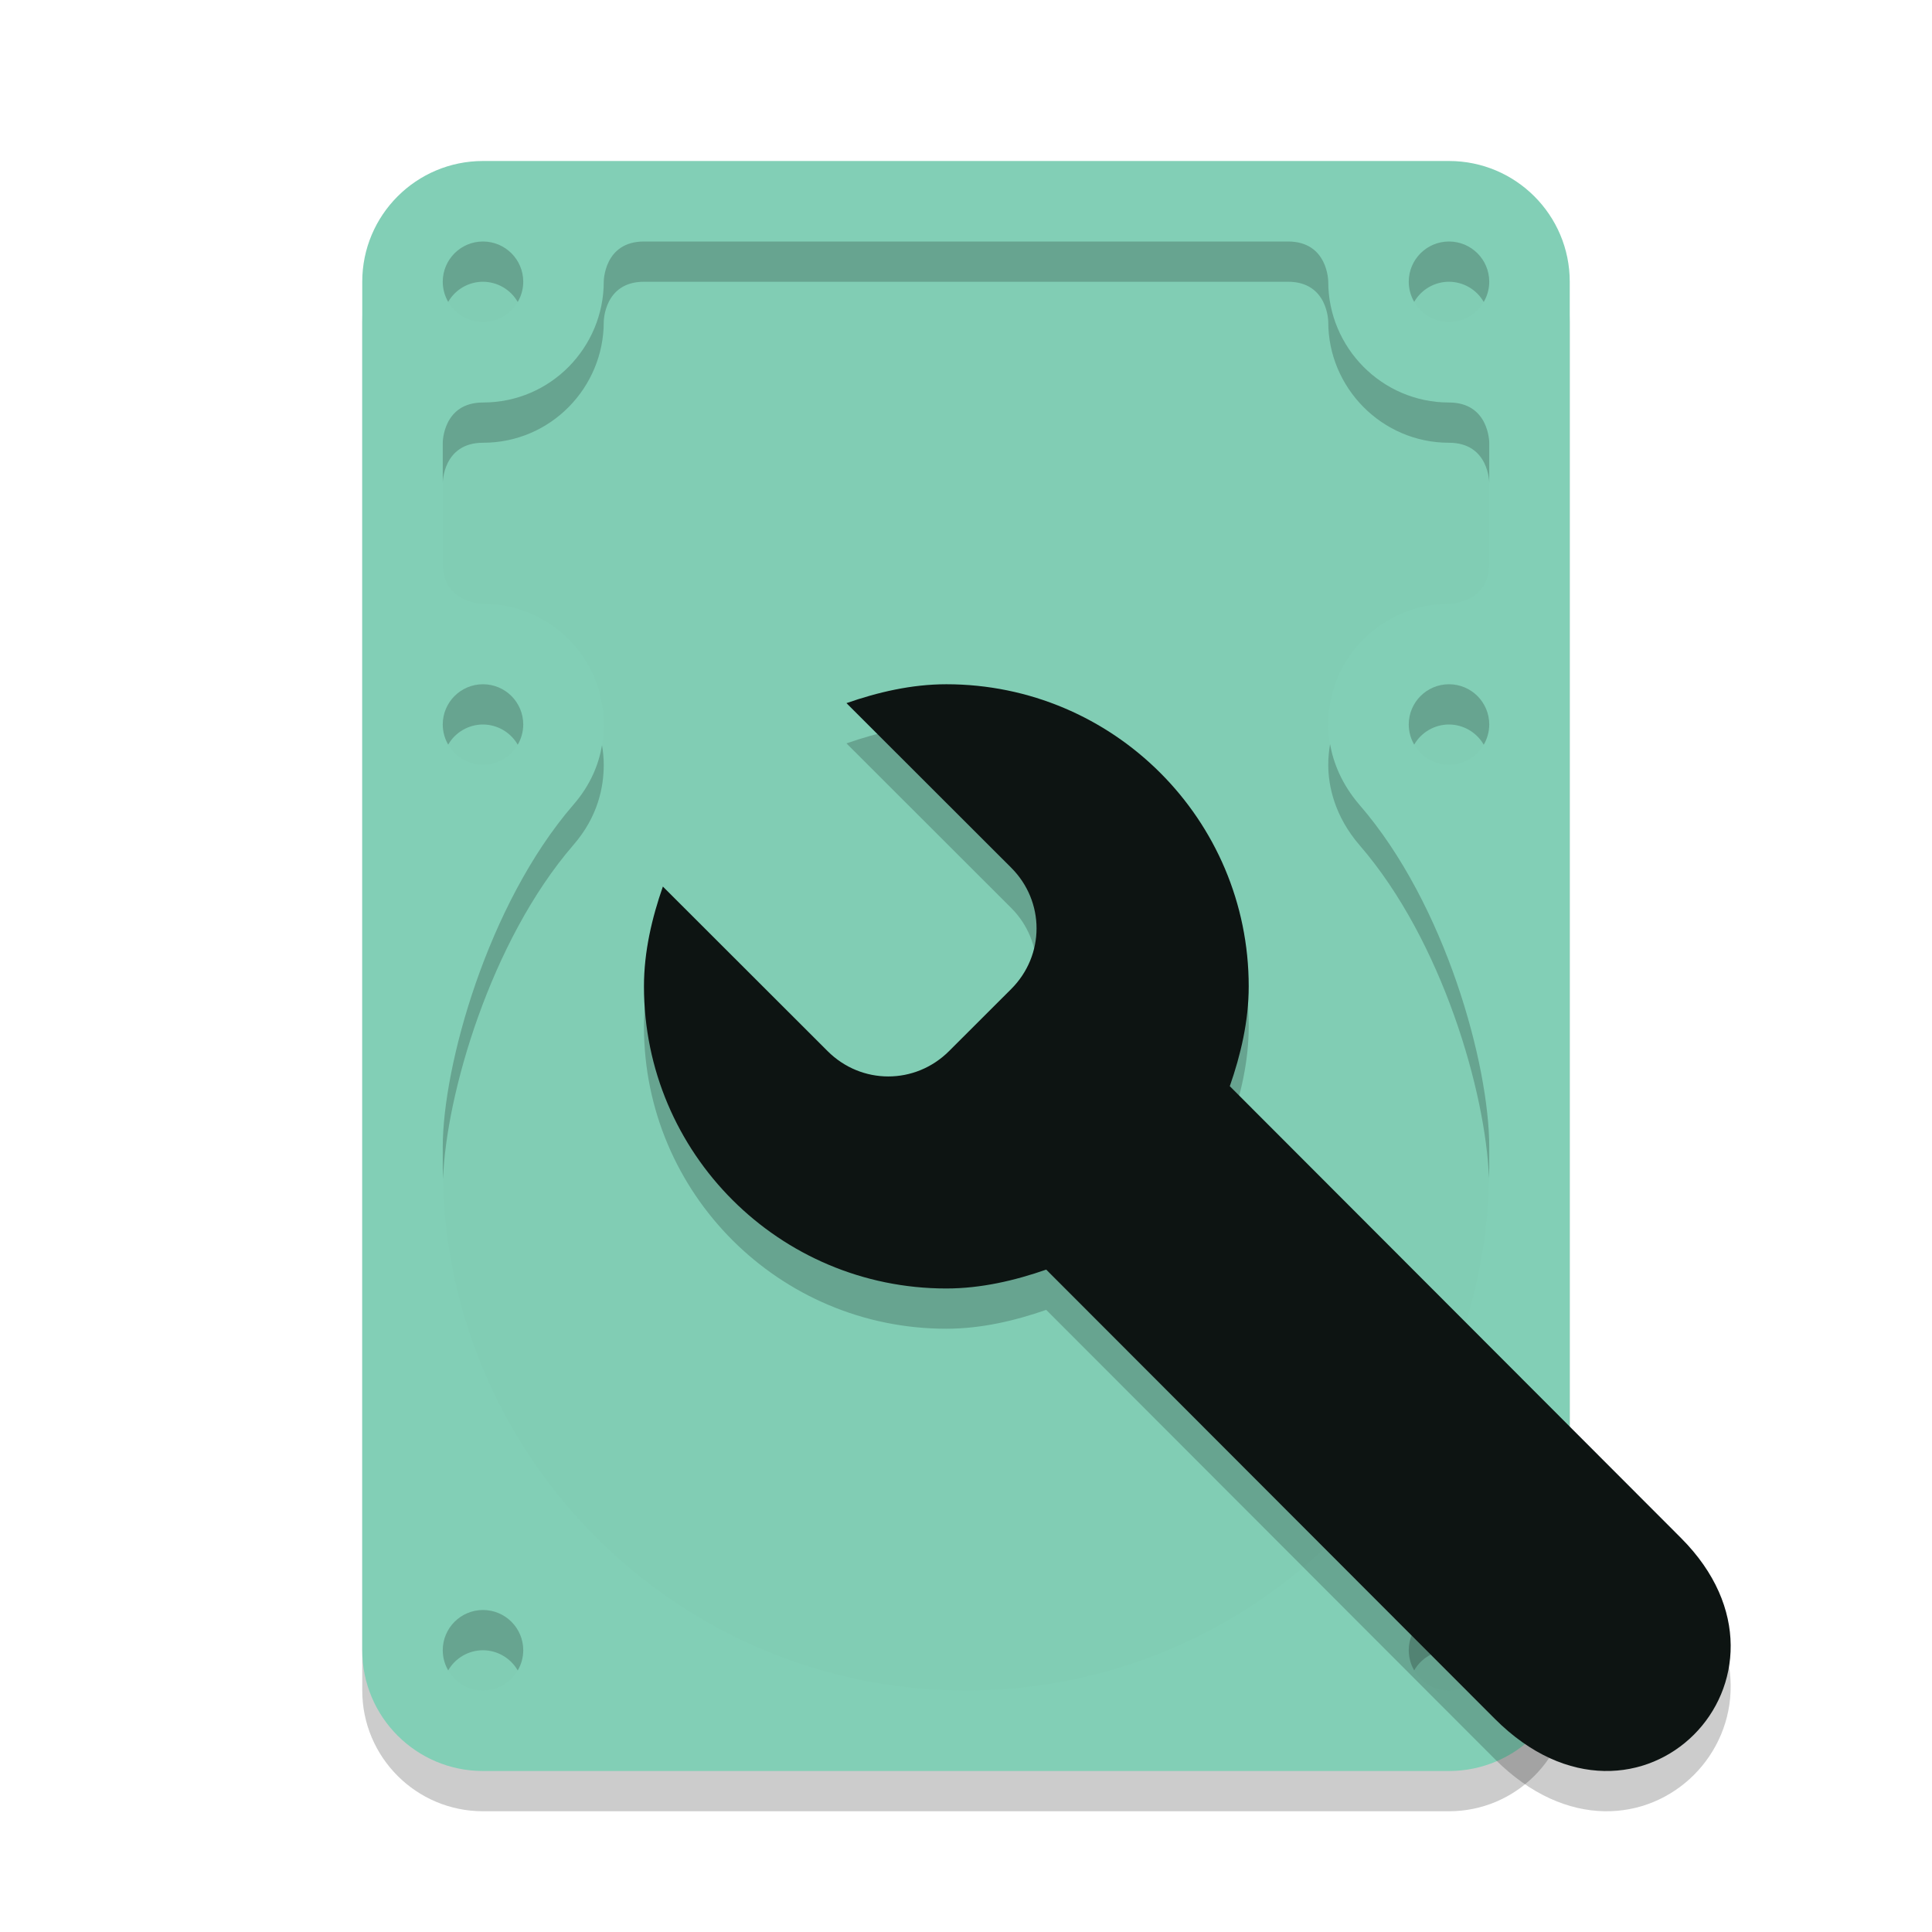
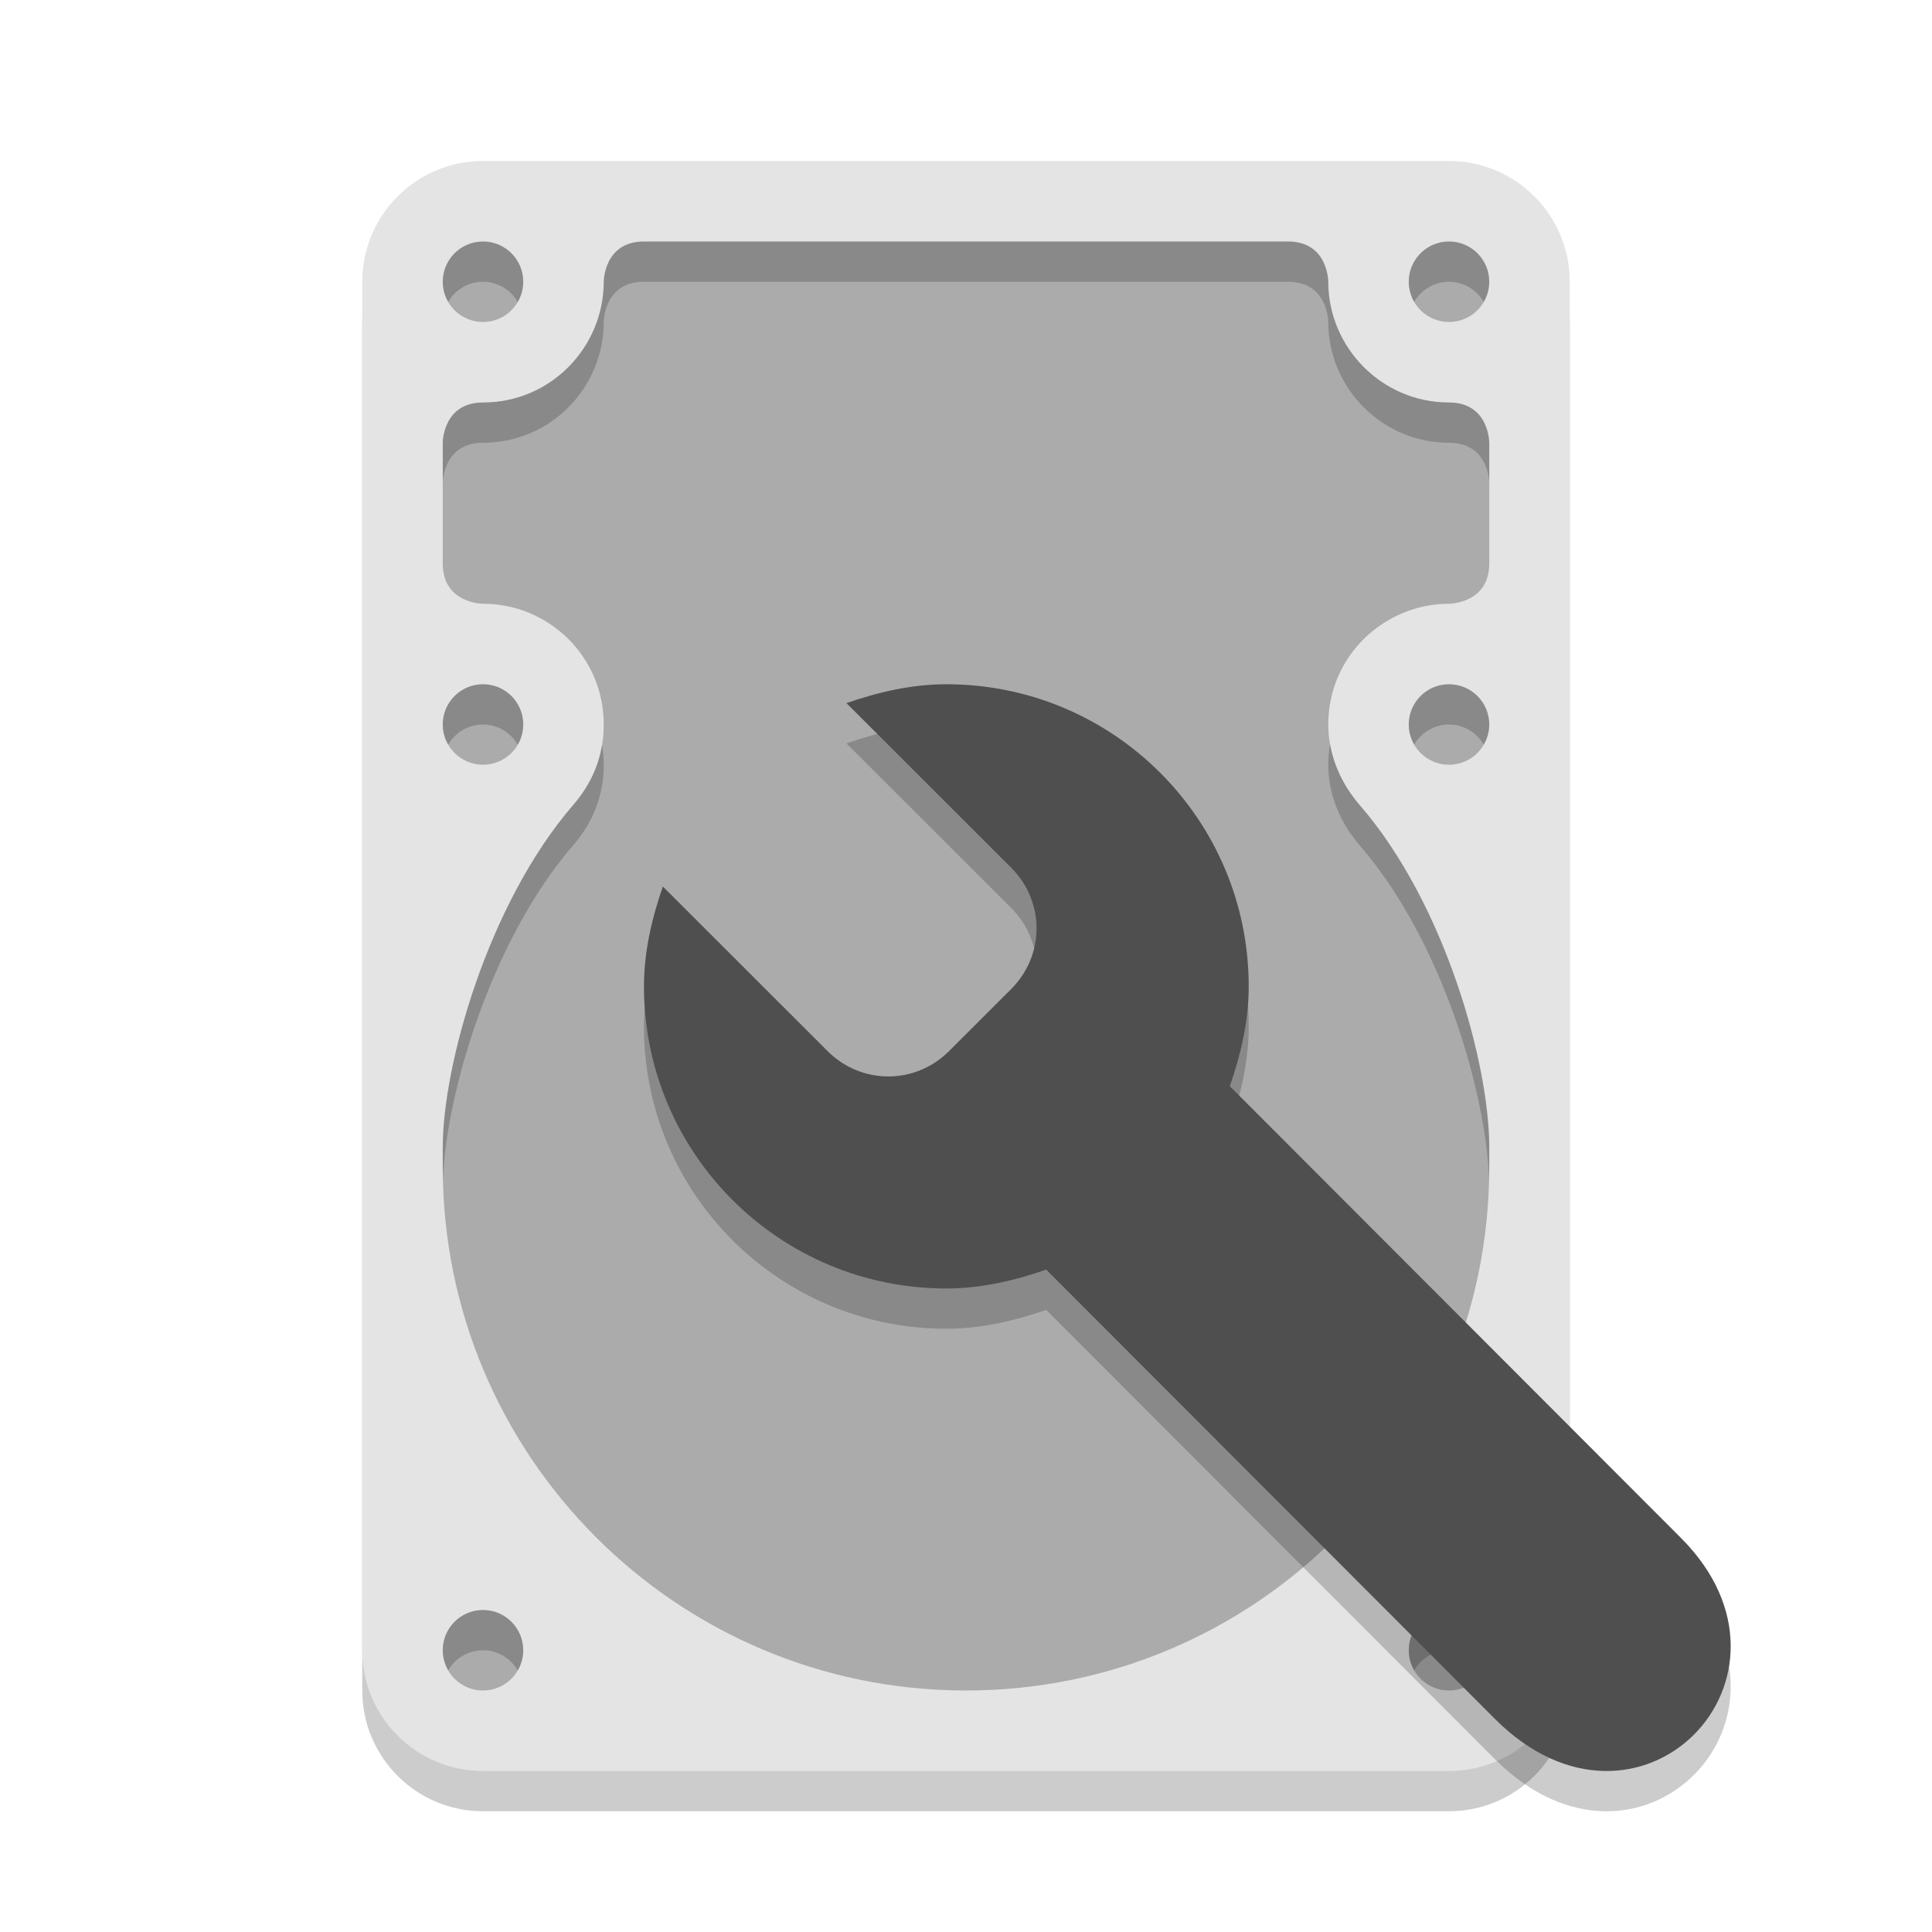
<svg xmlns="http://www.w3.org/2000/svg" width="48" height="48" version="1.1">
  <rect style="opacity:0.2" width="30" height="40" x="9" y="5" rx="3" ry="3" />
-   <rect style="fill:#82cfb6" width="30" height="40" x="9" y="4" rx="3" ry="3" />
-   <path style="fill:#81cdb4" d="M 12,6 A 1,1 0 0 0 11,7 1,1 0 0 0 12,8 1,1 0 0 0 13,7 1,1 0 0 0 12,6 Z M 36,6 A 1,1 0 0 0 35,7 1,1 0 0 0 36,8 1,1 0 0 0 37,7 1,1 0 0 0 36,6 Z M 12,17 A 1,1 0 0 0 11,18 1,1 0 0 0 12,19 1,1 0 0 0 13,18 1,1 0 0 0 12,17 Z M 36,17 A 1,1 0 0 0 35,18 1,1 0 0 0 36,19 1,1 0 0 0 37,18 1,1 0 0 0 36,17 Z M 12,40 A 1,1 0 0 0 11,41 1,1 0 0 0 12,42 1,1 0 0 0 13,41 1,1 0 0 0 12,40 Z M 36,40 A 1,1 0 0 0 35,41 1,1 0 0 0 36,42 1,1 0 0 0 37,41 1,1 0 0 0 36,40 Z M 16,6 C 15,6 15,7 15,7 15,8.62 13.69,10 12,10 11,10 11,11 11,11 V 14 C 11,15 12,15 12,15 13.64,15 15,16.32 15,18 15,18.55 14.86,19.29 14.24,20 12.11,22.47 11,26.49 11,28.5 V 29 C 11,36.18 16.82,42 24,42 31.18,42 37,36.18 37,29 V 28.5 C 37,26.46 35.92,22.47 33.78,20 33.16,19.28 33,18.53 33,18 33,16.29 34.4,15 36,15 36,15 37,15 37,14 V 11 C 37,11 37,10 36,10 34.33,10 33,8.63 33,7 33,7 33,6 32,6 Z" />
+   <rect style="fill:#e4e4e4" width="30" height="40" x="9" y="4" rx="3" ry="3" />
+   <path style="fill:#ababab" d="M 12,6 A 1,1 0 0 0 11,7 1,1 0 0 0 12,8 1,1 0 0 0 13,7 1,1 0 0 0 12,6 Z M 36,6 A 1,1 0 0 0 35,7 1,1 0 0 0 36,8 1,1 0 0 0 37,7 1,1 0 0 0 36,6 Z M 12,17 A 1,1 0 0 0 11,18 1,1 0 0 0 12,19 1,1 0 0 0 13,18 1,1 0 0 0 12,17 Z M 36,17 A 1,1 0 0 0 35,18 1,1 0 0 0 36,19 1,1 0 0 0 37,18 1,1 0 0 0 36,17 Z M 12,40 A 1,1 0 0 0 11,41 1,1 0 0 0 12,42 1,1 0 0 0 13,41 1,1 0 0 0 12,40 Z M 36,40 A 1,1 0 0 0 35,41 1,1 0 0 0 36,42 1,1 0 0 0 37,41 1,1 0 0 0 36,40 Z M 16,6 C 15,6 15,7 15,7 15,8.62 13.69,10 12,10 11,10 11,11 11,11 V 14 C 11,15 12,15 12,15 13.64,15 15,16.32 15,18 15,18.55 14.86,19.29 14.24,20 12.11,22.47 11,26.49 11,28.5 V 29 C 11,36.18 16.82,42 24,42 31.18,42 37,36.18 37,29 V 28.5 C 37,26.46 35.92,22.47 33.78,20 33.16,19.28 33,18.53 33,18 33,16.29 34.4,15 36,15 36,15 37,15 37,14 V 11 C 37,11 37,10 36,10 34.33,10 33,8.63 33,7 33,7 33,6 32,6 Z" />
  <path style="opacity:0.2" d="M 12 6 A 1 1 0 0 0 11 7 A 1 1 0 0 0 11.135 7.5 A 1 1 0 0 1 12 7 A 1 1 0 0 1 12.863 7.502 A 1 1 0 0 0 13 7 A 1 1 0 0 0 12 6 z M 16 6 C 15 6 15 7 15 7 C 15 8.62 13.69 10 12 10 C 11 10 11 11 11 11 L 11 12 C 11 12 11 11 12 11 C 13.69 11 15 9.62 15 8 C 15 8 15 7 16 7 L 32 7 C 33 7 33 8 33 8 C 33 9.63 34.33 11 36 11 C 37 11 37 12 37 12 L 37 11 C 37 11 37 10 36 10 C 34.33 10 33 8.63 33 7 C 33 7 33 6 32 6 L 16 6 z M 36 6 A 1 1 0 0 0 35 7 A 1 1 0 0 0 35.135 7.5 A 1 1 0 0 1 36 7 A 1 1 0 0 1 36.863 7.502 A 1 1 0 0 0 37 7 A 1 1 0 0 0 36 6 z M 12 17 A 1 1 0 0 0 11 18 A 1 1 0 0 0 11.135 18.5 A 1 1 0 0 1 12 18 A 1 1 0 0 1 12.863 18.502 A 1 1 0 0 0 13 18 A 1 1 0 0 0 12 17 z M 36 17 A 1 1 0 0 0 35 18 A 1 1 0 0 0 35.135 18.5 A 1 1 0 0 1 36 18 A 1 1 0 0 1 36.863 18.502 A 1 1 0 0 0 37 18 A 1 1 0 0 0 36 17 z M 33.045 18.488 C 33.017 18.654 33 18.824 33 19 C 33 19.53 33.159 20.28 33.779 21 C 35.84 23.379 36.916 27.163 36.992 29.262 C 36.994 29.174 37 29.088 37 29 L 37 28.5 C 37 26.46 35.919 22.47 33.779 20 C 33.331 19.48 33.126 18.946 33.045 18.488 z M 14.957 18.512 C 14.88 18.97 14.684 19.492 14.24 20 C 12.11 22.47 11 26.49 11 28.5 L 11 29 C 11 29.095 11.006 29.189 11.008 29.283 C 11.08 27.214 12.182 23.386 14.24 21 C 14.86 20.29 15 19.55 15 19 C 15 18.833 14.983 18.671 14.957 18.512 z M 12 40 A 1 1 0 0 0 11 41 A 1 1 0 0 0 11.135 41.5 A 1 1 0 0 1 12 41 A 1 1 0 0 1 12.863 41.502 A 1 1 0 0 0 13 41 A 1 1 0 0 0 12 40 z M 36 40 A 1 1 0 0 0 35 41 A 1 1 0 0 0 35.135 41.5 A 1 1 0 0 1 36 41 A 1 1 0 0 1 36.863 41.502 A 1 1 0 0 0 37 41 A 1 1 0 0 0 36 40 z" />
  <path style="opacity:0.2" d="m23.512 18c-0.867 0-1.707 0.199-2.482 0.469l4.092 4.088c0.841 0.84 0.841 2.176 0 3.016l-1.543 1.541c-0.841 0.84-2.178 0.84-3.018 0l-4.092-4.088c-0.27 0.774-0.47 1.614-0.47 2.48 0 4.146 3.363 7.506 7.512 7.506 0.867 0 1.707-0.199 2.482-0.469l11.144 11.159c3.582 3.589 8.072-1.04 4.628-4.49l-11.211-11.226c0.27-0.774 0.47-1.614 0.47-2.48 0-4.146-3.363-7.506-7.512-7.506z" />
-   <path style="fill:#0d1412" d="m23.512 17c-0.867 0-1.707 0.199-2.482 0.469l4.092 4.088c0.841 0.84 0.841 2.176 0 3.016l-1.543 1.541c-0.841 0.84-2.178 0.84-3.018 0l-4.092-4.088c-0.27 0.774-0.47 1.614-0.47 2.48 0 4.146 3.363 7.506 7.512 7.506 0.867 0 1.707-0.199 2.482-0.469l11.144 11.159c3.582 3.589 8.072-1.04 4.628-4.49l-11.211-11.226c0.27-0.774 0.47-1.614 0.47-2.48 0-4.146-3.363-7.506-7.512-7.506z" />
+   <path style="fill:#4f4f4f" d="m23.512 17c-0.867 0-1.707 0.199-2.482 0.469l4.092 4.088c0.841 0.84 0.841 2.176 0 3.016l-1.543 1.541c-0.841 0.84-2.178 0.84-3.018 0l-4.092-4.088c-0.27 0.774-0.47 1.614-0.47 2.48 0 4.146 3.363 7.506 7.512 7.506 0.867 0 1.707-0.199 2.482-0.469l11.144 11.159c3.582 3.589 8.072-1.04 4.628-4.49l-11.211-11.226c0.27-0.774 0.47-1.614 0.47-2.48 0-4.146-3.363-7.506-7.512-7.506z" />
</svg>
